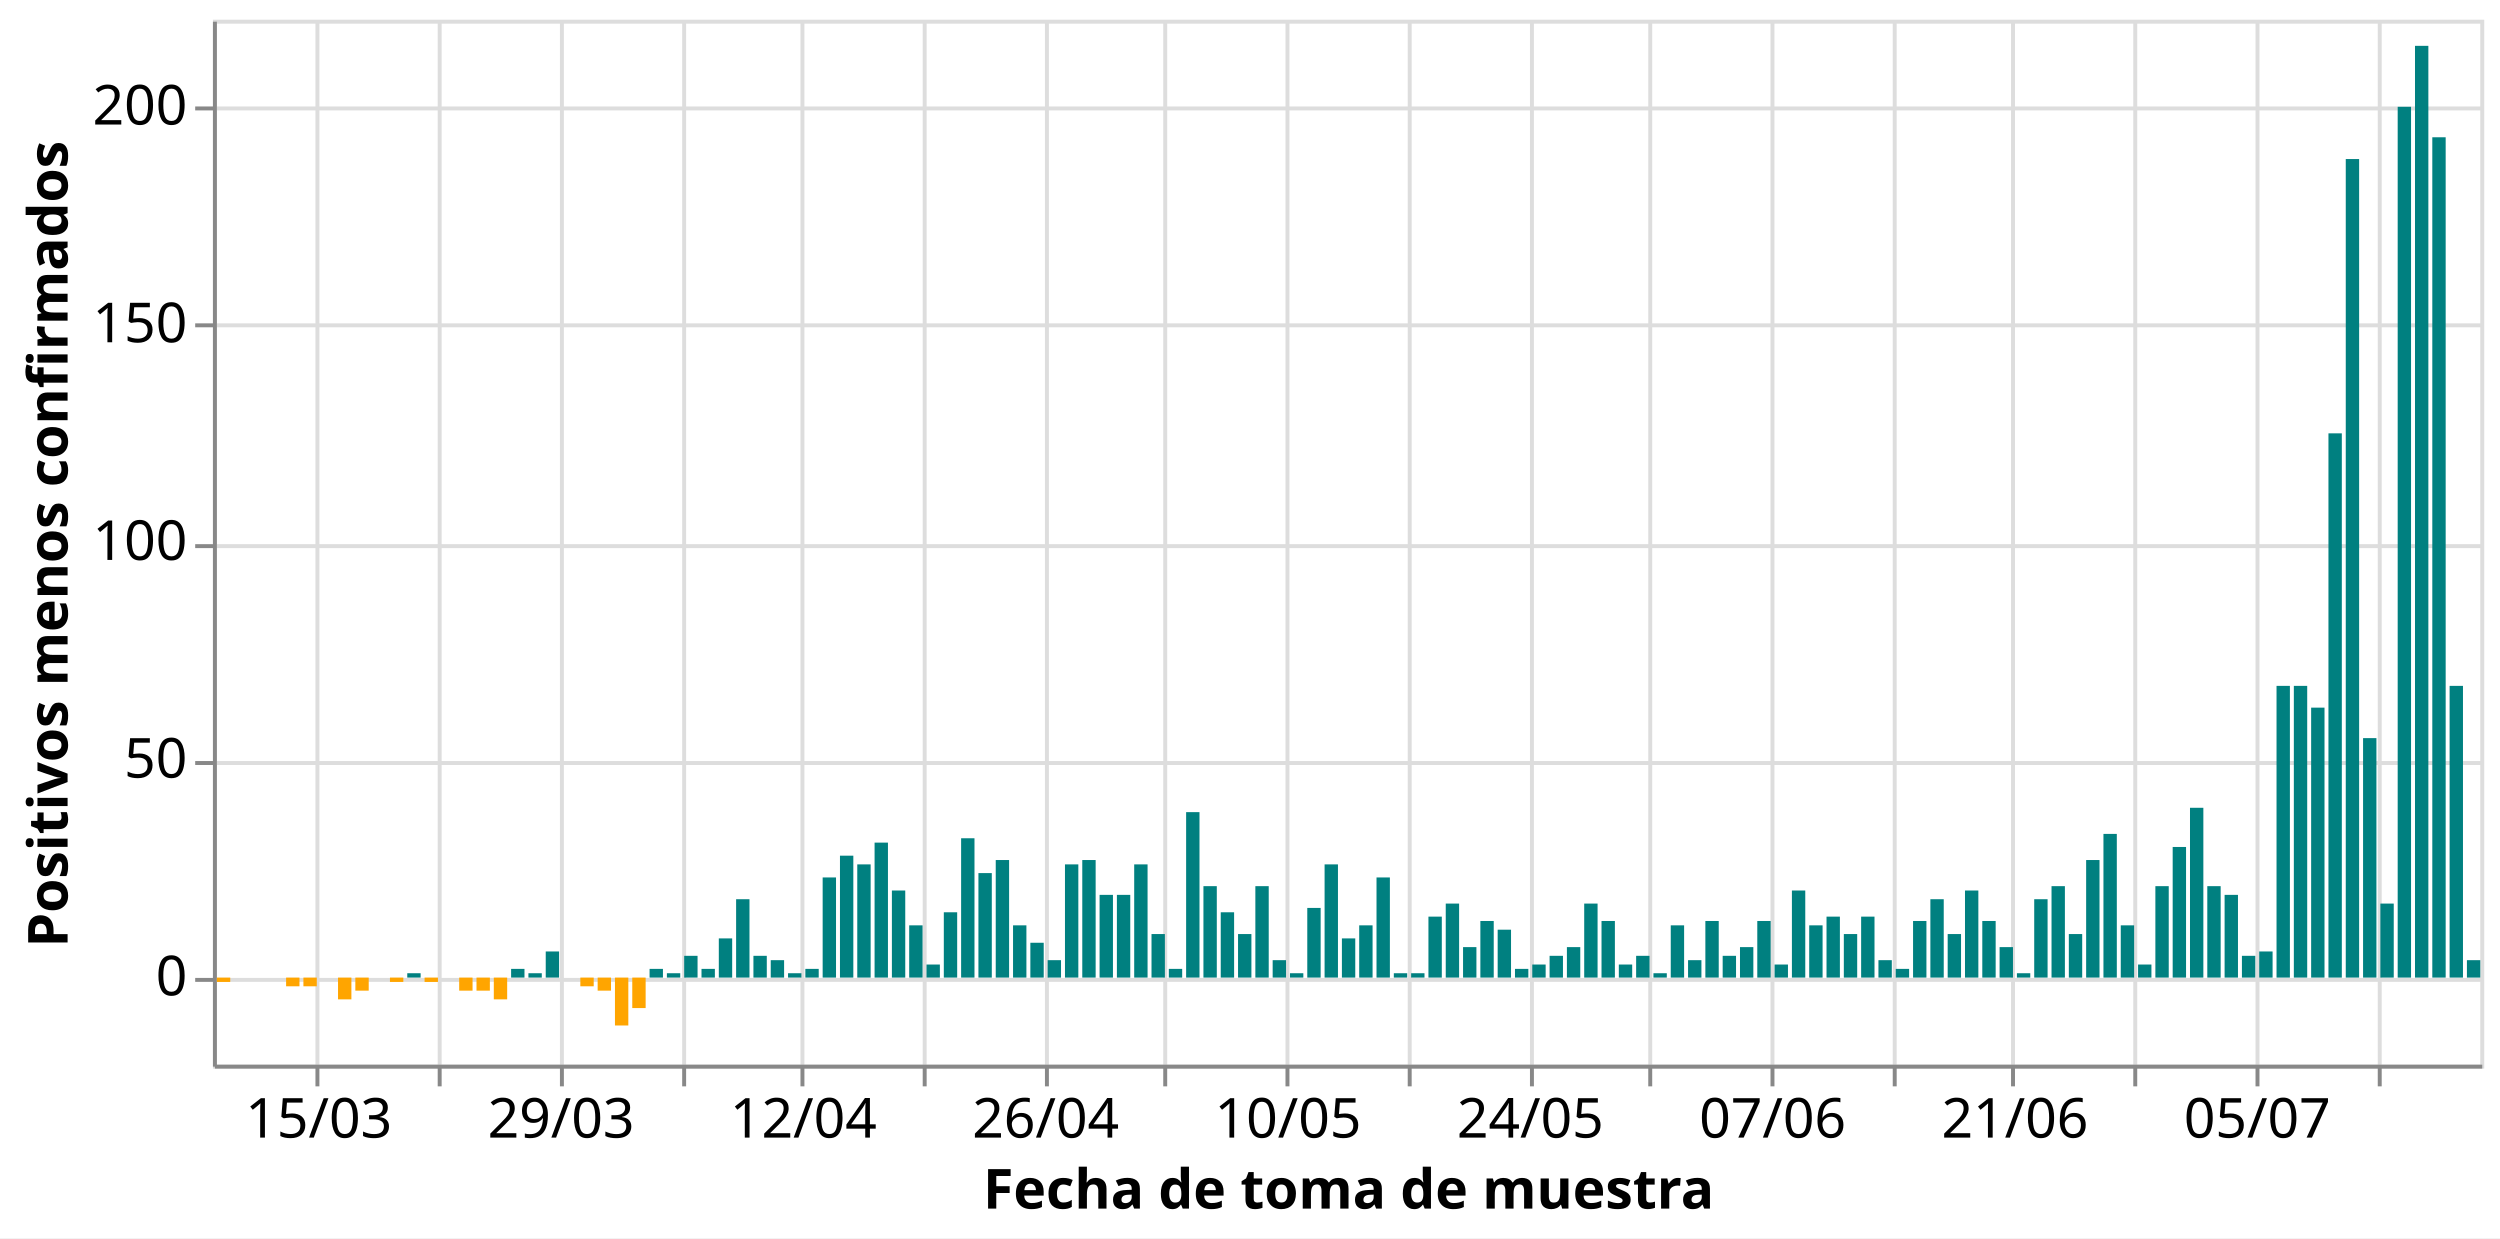
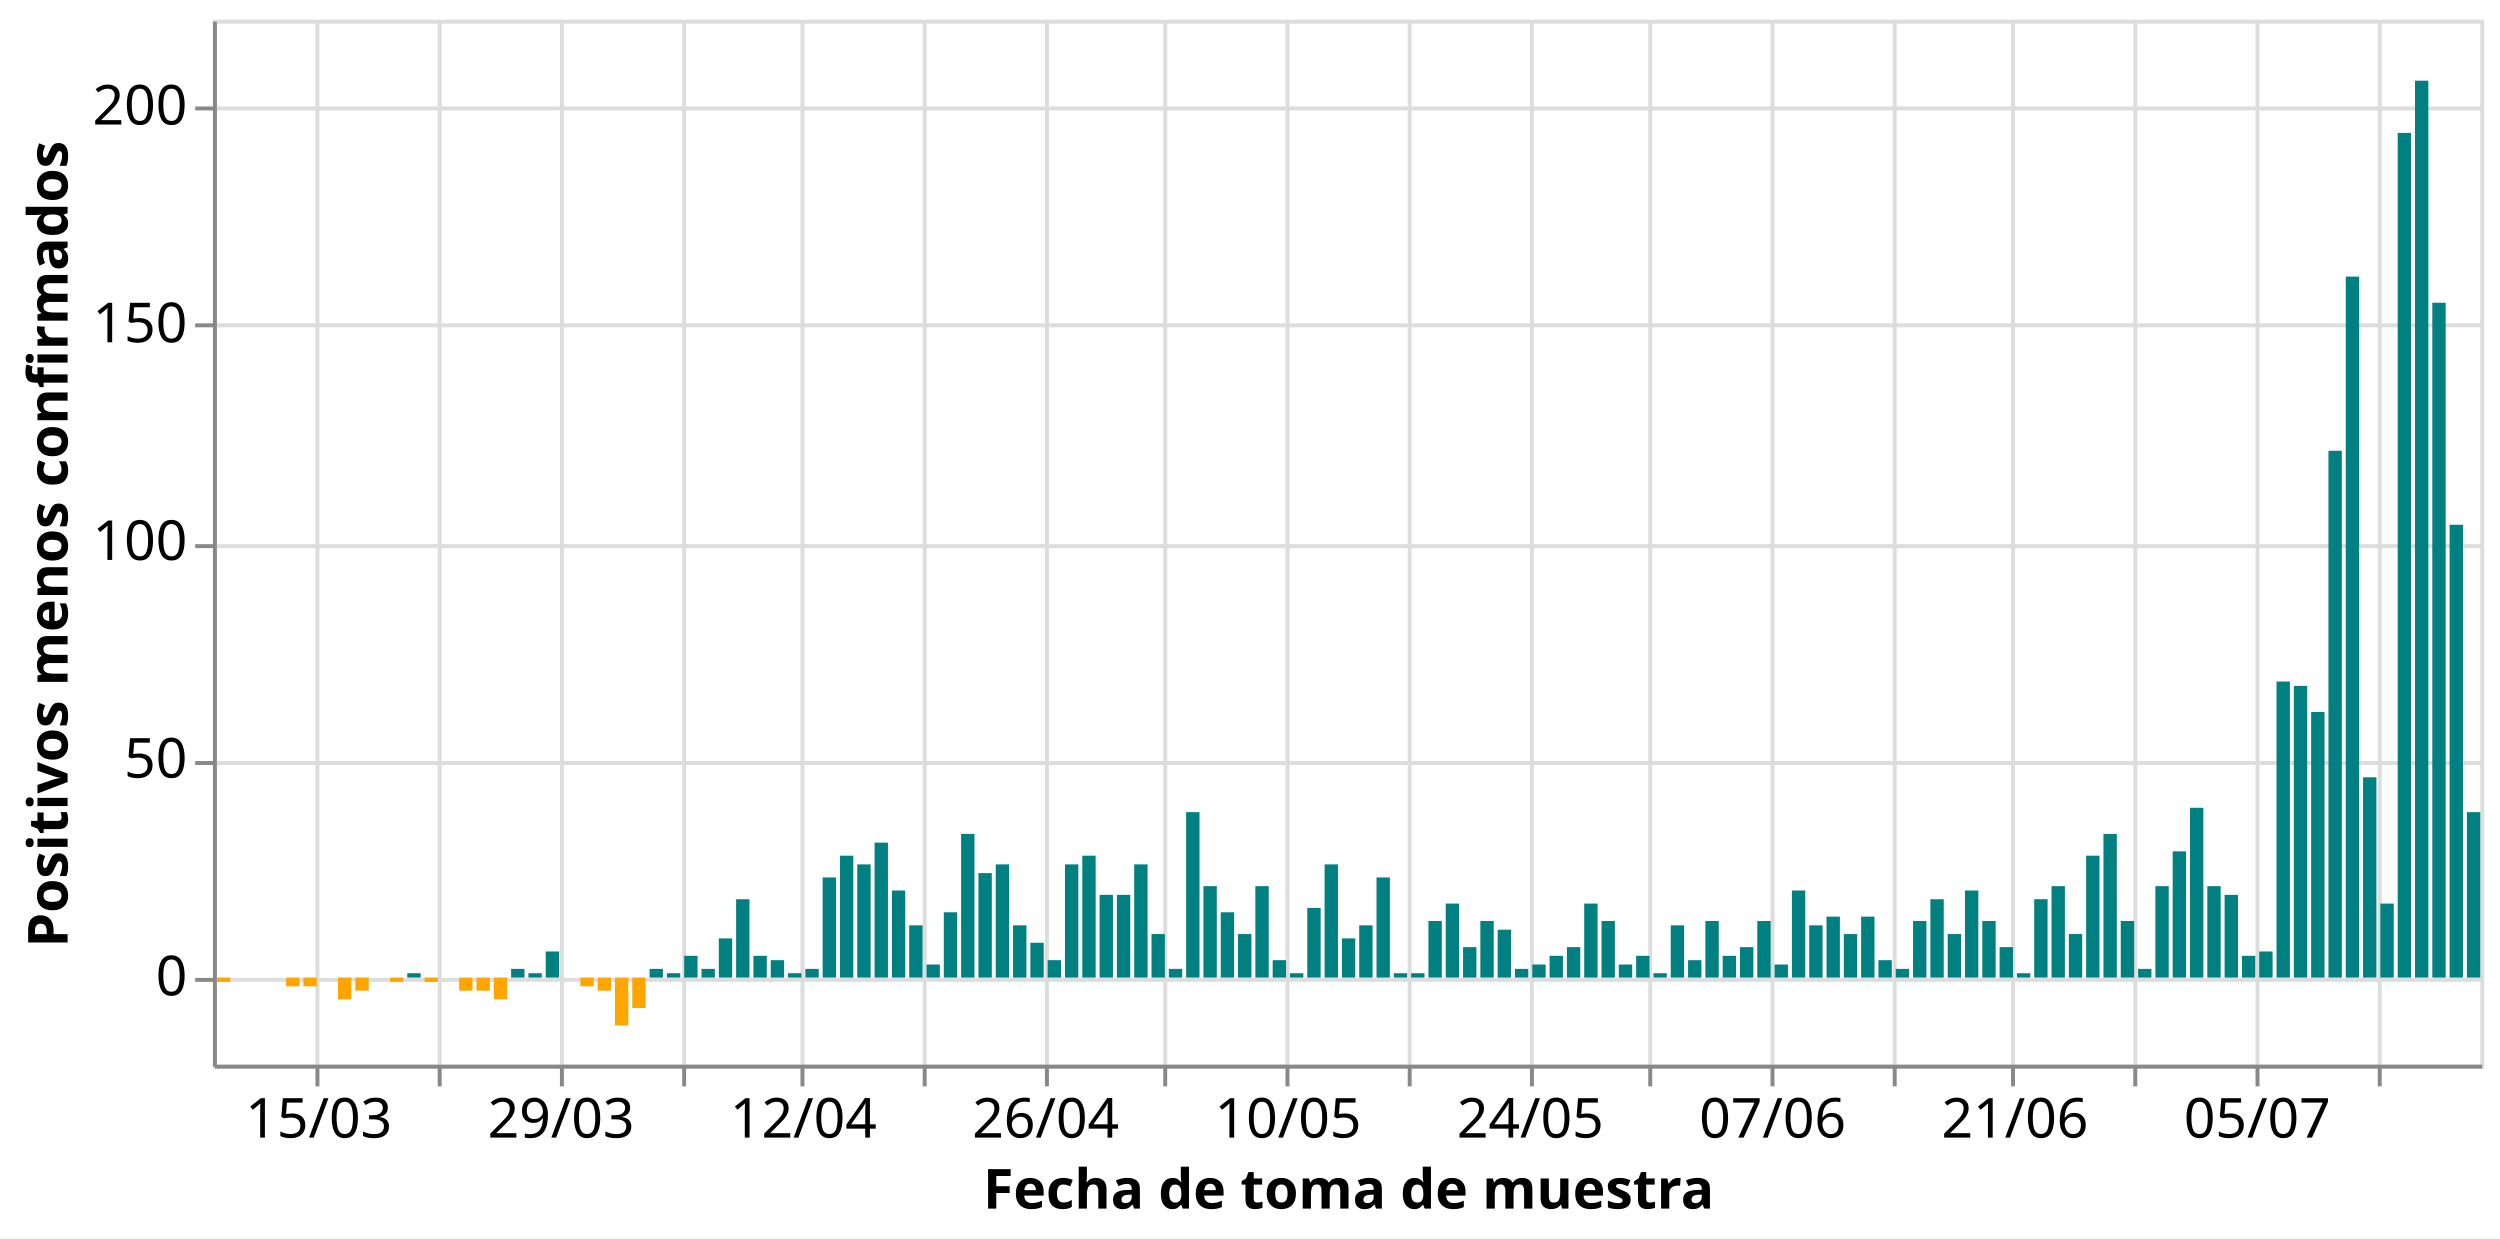
<svg xmlns="http://www.w3.org/2000/svg" class="marks" width="634" height="314" viewBox="0 0 634 314" version="1.1">
  <rect width="634" height="314" style="fill: white;" />
  <g transform="translate(54,5)">
    <g class="mark-group role-frame root">
      <g transform="translate(0,0)">
        <path class="background" d="M0.5,0.5h575v265h-575Z" style="fill: none; stroke: #ddd;" />
        <g>
          <g class="mark-group role-axis">
            <g transform="translate(0.5,265.5)">
              <path class="background" d="M0,0h0v0h0Z" style="pointer-events: none; fill: none;" />
              <g>
                <g class="mark-rule role-axis-grid" style="pointer-events: none;">
                  <line transform="translate(26,-265)" x2="0" y2="265" style="fill: none; stroke: #ddd; stroke-width: 1; opacity: 1;" />
                  <line transform="translate(57,-265)" x2="0" y2="265" style="fill: none; stroke: #ddd; stroke-width: 1; opacity: 1;" />
                  <line transform="translate(88,-265)" x2="0" y2="265" style="fill: none; stroke: #ddd; stroke-width: 1; opacity: 1;" />
                  <line transform="translate(119,-265)" x2="0" y2="265" style="fill: none; stroke: #ddd; stroke-width: 1; opacity: 1;" />
                  <line transform="translate(149,-265)" x2="0" y2="265" style="fill: none; stroke: #ddd; stroke-width: 1; opacity: 1;" />
                  <line transform="translate(180,-265)" x2="0" y2="265" style="fill: none; stroke: #ddd; stroke-width: 1; opacity: 1;" />
                  <line transform="translate(211,-265)" x2="0" y2="265" style="fill: none; stroke: #ddd; stroke-width: 1; opacity: 1;" />
                  <line transform="translate(241,-265)" x2="0" y2="265" style="fill: none; stroke: #ddd; stroke-width: 1; opacity: 1;" />
                  <line transform="translate(272,-265)" x2="0" y2="265" style="fill: none; stroke: #ddd; stroke-width: 1; opacity: 1;" />
                  <line transform="translate(303,-265)" x2="0" y2="265" style="fill: none; stroke: #ddd; stroke-width: 1; opacity: 1;" />
                  <line transform="translate(334,-265)" x2="0" y2="265" style="fill: none; stroke: #ddd; stroke-width: 1; opacity: 1;" />
                  <line transform="translate(364,-265)" x2="0" y2="265" style="fill: none; stroke: #ddd; stroke-width: 1; opacity: 1;" />
                  <line transform="translate(395,-265)" x2="0" y2="265" style="fill: none; stroke: #ddd; stroke-width: 1; opacity: 1;" />
                  <line transform="translate(426,-265)" x2="0" y2="265" style="fill: none; stroke: #ddd; stroke-width: 1; opacity: 1;" />
                  <line transform="translate(456,-265)" x2="0" y2="265" style="fill: none; stroke: #ddd; stroke-width: 1; opacity: 1;" />
                  <line transform="translate(487,-265)" x2="0" y2="265" style="fill: none; stroke: #ddd; stroke-width: 1; opacity: 1;" />
                  <line transform="translate(518,-265)" x2="0" y2="265" style="fill: none; stroke: #ddd; stroke-width: 1; opacity: 1;" />
                  <line transform="translate(549,-265)" x2="0" y2="265" style="fill: none; stroke: #ddd; stroke-width: 1; opacity: 1;" />
                </g>
              </g>
              <path class="foreground" d="" style="pointer-events: none; display: none; fill: none;" />
            </g>
          </g>
          <g class="mark-group role-axis">
            <g transform="translate(0.5,0.5)">
              <path class="background" d="M0,0h0v0h0Z" style="pointer-events: none; fill: none;" />
              <g>
                <g class="mark-rule role-axis-grid" style="pointer-events: none;">
                  <line transform="translate(0,243)" x2="575" y2="0" style="fill: none; stroke: #ddd; stroke-width: 1; opacity: 1;" />
                  <line transform="translate(0,188)" x2="575" y2="0" style="fill: none; stroke: #ddd; stroke-width: 1; opacity: 1;" />
                  <line transform="translate(0,133)" x2="575" y2="0" style="fill: none; stroke: #ddd; stroke-width: 1; opacity: 1;" />
                  <line transform="translate(0,77)" x2="575" y2="0" style="fill: none; stroke: #ddd; stroke-width: 1; opacity: 1;" />
                  <line transform="translate(0,22)" x2="575" y2="0" style="fill: none; stroke: #ddd; stroke-width: 1; opacity: 1;" />
                </g>
              </g>
              <path class="foreground" d="" style="pointer-events: none; display: none; fill: none;" />
            </g>
          </g>
          <g class="mark-group role-axis">
            <g transform="translate(0.5,265.5)">
              <path class="background" d="M0,0h0v0h0Z" style="pointer-events: none; fill: none;" />
              <g>
                <g class="mark-rule role-axis-tick" style="pointer-events: none;">
                  <line transform="translate(26,0)" x2="0" y2="5" style="fill: none; stroke: #888; stroke-width: 1; opacity: 1;" />
                  <line transform="translate(57,0)" x2="0" y2="5" style="fill: none; stroke: #888; stroke-width: 1; opacity: 1;" />
                  <line transform="translate(88,0)" x2="0" y2="5" style="fill: none; stroke: #888; stroke-width: 1; opacity: 1;" />
                  <line transform="translate(119,0)" x2="0" y2="5" style="fill: none; stroke: #888; stroke-width: 1; opacity: 1;" />
                  <line transform="translate(149,0)" x2="0" y2="5" style="fill: none; stroke: #888; stroke-width: 1; opacity: 1;" />
                  <line transform="translate(180,0)" x2="0" y2="5" style="fill: none; stroke: #888; stroke-width: 1; opacity: 1;" />
                  <line transform="translate(211,0)" x2="0" y2="5" style="fill: none; stroke: #888; stroke-width: 1; opacity: 1;" />
                  <line transform="translate(241,0)" x2="0" y2="5" style="fill: none; stroke: #888; stroke-width: 1; opacity: 1;" />
                  <line transform="translate(272,0)" x2="0" y2="5" style="fill: none; stroke: #888; stroke-width: 1; opacity: 1;" />
                  <line transform="translate(303,0)" x2="0" y2="5" style="fill: none; stroke: #888; stroke-width: 1; opacity: 1;" />
                  <line transform="translate(334,0)" x2="0" y2="5" style="fill: none; stroke: #888; stroke-width: 1; opacity: 1;" />
                  <line transform="translate(364,0)" x2="0" y2="5" style="fill: none; stroke: #888; stroke-width: 1; opacity: 1;" />
                  <line transform="translate(395,0)" x2="0" y2="5" style="fill: none; stroke: #888; stroke-width: 1; opacity: 1;" />
                  <line transform="translate(426,0)" x2="0" y2="5" style="fill: none; stroke: #888; stroke-width: 1; opacity: 1;" />
                  <line transform="translate(456,0)" x2="0" y2="5" style="fill: none; stroke: #888; stroke-width: 1; opacity: 1;" />
                  <line transform="translate(487,0)" x2="0" y2="5" style="fill: none; stroke: #888; stroke-width: 1; opacity: 1;" />
                  <line transform="translate(518,0)" x2="0" y2="5" style="fill: none; stroke: #888; stroke-width: 1; opacity: 1;" />
                  <line transform="translate(549,0)" x2="0" y2="5" style="fill: none; stroke: #888; stroke-width: 1; opacity: 1;" />
                </g>
                <g class="mark-text role-axis-label" style="pointer-events: none;">
                  <text text-anchor="middle" transform="translate(26.33588,18)" style="font-family: sans-serif; font-size: 14px; fill: #000; opacity: 1;">15/03</text>
                  <text text-anchor="middle" transform="translate(57.06107,18)" style="font-family: sans-serif; font-size: 14px; fill: #000; opacity: 0;">22/03</text>
                  <text text-anchor="middle" transform="translate(87.78626,18)" style="font-family: sans-serif; font-size: 14px; fill: #000; opacity: 1;">29/03</text>
                  <text text-anchor="middle" transform="translate(118.5115,18)" style="font-family: sans-serif; font-size: 14px; fill: #000; opacity: 0;">05/04</text>
                  <text text-anchor="middle" transform="translate(149.2366,18)" style="font-family: sans-serif; font-size: 14px; fill: #000; opacity: 1;">12/04</text>
                  <text text-anchor="middle" transform="translate(179.9618,18)" style="font-family: sans-serif; font-size: 14px; fill: #000; opacity: 0;">19/04</text>
                  <text text-anchor="middle" transform="translate(210.687,18)" style="font-family: sans-serif; font-size: 14px; fill: #000; opacity: 1;">26/04</text>
                  <text text-anchor="middle" transform="translate(241.4122,18)" style="font-family: sans-serif; font-size: 14px; fill: #000; opacity: 0;">03/05</text>
                  <text text-anchor="middle" transform="translate(272.1374,18)" style="font-family: sans-serif; font-size: 14px; fill: #000; opacity: 1;">10/05</text>
                  <text text-anchor="middle" transform="translate(302.8626,18)" style="font-family: sans-serif; font-size: 14px; fill: #000; opacity: 0;">17/05</text>
                  <text text-anchor="middle" transform="translate(333.5878,18)" style="font-family: sans-serif; font-size: 14px; fill: #000; opacity: 1;">24/05</text>
                  <text text-anchor="middle" transform="translate(364.313,18)" style="font-family: sans-serif; font-size: 14px; fill: #000; opacity: 0;">31/05</text>
                  <text text-anchor="middle" transform="translate(395.0382,18)" style="font-family: sans-serif; font-size: 14px; fill: #000; opacity: 1;">07/06</text>
                  <text text-anchor="middle" transform="translate(425.7634,18)" style="font-family: sans-serif; font-size: 14px; fill: #000; opacity: 0;">14/06</text>
                  <text text-anchor="middle" transform="translate(456.4885,18)" style="font-family: sans-serif; font-size: 14px; fill: #000; opacity: 1;">21/06</text>
                  <text text-anchor="middle" transform="translate(487.2137,18)" style="font-family: sans-serif; font-size: 14px; fill: #000; opacity: 0;">28/06</text>
                  <text text-anchor="middle" transform="translate(517.9389,18)" style="font-family: sans-serif; font-size: 14px; fill: #000; opacity: 1;">05/07</text>
                  <text text-anchor="middle" transform="translate(548.6641,18)" style="font-family: sans-serif; font-size: 14px; fill: #000; opacity: 0;">12/07</text>
                </g>
                <g class="mark-rule role-axis-domain" style="pointer-events: none;">
                  <line transform="translate(0,0)" x2="575" y2="0" style="fill: none; stroke: #888; stroke-width: 1; opacity: 1;" />
                </g>
                <g class="mark-text role-axis-title" style="pointer-events: none;">
                  <text text-anchor="middle" transform="translate(287.5,36)" style="font-family: sans-serif; font-size: 14px; font-weight: bold; fill: #000; opacity: 1;">Fecha de toma de muestra</text>
                </g>
              </g>
              <path class="foreground" d="" style="pointer-events: none; display: none; fill: none;" />
            </g>
          </g>
          <g class="mark-group role-axis">
            <g transform="translate(0.5,0.5)">
              <path class="background" d="M0,0h0v0h0Z" style="pointer-events: none; fill: none;" />
              <g>
                <g class="mark-rule role-axis-tick" style="pointer-events: none;">
                  <line transform="translate(0,243)" x2="-5" y2="0" style="fill: none; stroke: #888; stroke-width: 1; opacity: 1;" />
                  <line transform="translate(0,188)" x2="-5" y2="0" style="fill: none; stroke: #888; stroke-width: 1; opacity: 1;" />
                  <line transform="translate(0,133)" x2="-5" y2="0" style="fill: none; stroke: #888; stroke-width: 1; opacity: 1;" />
                  <line transform="translate(0,77)" x2="-5" y2="0" style="fill: none; stroke: #888; stroke-width: 1; opacity: 1;" />
                  <line transform="translate(0,22)" x2="-5" y2="0" style="fill: none; stroke: #888; stroke-width: 1; opacity: 1;" />
                </g>
                <g class="mark-text role-axis-label" style="pointer-events: none;">
                  <text text-anchor="end" transform="translate(-7,246.9167)" style="font-family: sans-serif; font-size: 14px; fill: #000; opacity: 1;">0</text>
                  <text text-anchor="end" transform="translate(-7,191.7083)" style="font-family: sans-serif; font-size: 14px; fill: #000; opacity: 1;">50</text>
                  <text text-anchor="end" transform="translate(-7,136.5)" style="font-family: sans-serif; font-size: 14px; fill: #000; opacity: 1;">100</text>
                  <text text-anchor="end" transform="translate(-7,81.29167)" style="font-family: sans-serif; font-size: 14px; fill: #000; opacity: 1;">150</text>
                  <text text-anchor="end" transform="translate(-7,26.08333)" style="font-family: sans-serif; font-size: 14px; fill: #000; opacity: 1;">200</text>
                </g>
                <g class="mark-rule role-axis-domain" style="pointer-events: none;">
                  <line transform="translate(0,265)" x2="0" y2="-265" style="fill: none; stroke: #888; stroke-width: 1; opacity: 1;" />
                </g>
                <g class="mark-text role-axis-title" style="pointer-events: none;">
                  <text text-anchor="middle" transform="translate(-34.3584,132.5) rotate(-90) translate(0,-3)" style="font-family: sans-serif; font-size: 14px; font-weight: bold; fill: #000; opacity: 1;">Positivos menos confirmados</text>
                </g>
              </g>
              <path class="foreground" d="" style="pointer-events: none; display: none; fill: none;" />
            </g>
          </g>
          <g class="mark-rect role-mark marks">
            <path d="M1,242.917h3.389v1.104h-3.389Z" style="fill: orange;" />
            <path d="M5.389,242.917h3.389v0h-3.389Z" style="fill: teal;" />
            <path d="M9.779,242.917h3.389v0h-3.389Z" style="fill: teal;" />
            <path d="M14.168,242.917h3.389v0h-3.389Z" style="fill: teal;" />
            <path d="M18.557,242.917h3.389v2.208h-3.389Z" style="fill: orange;" />
            <path d="M22.947,242.917h3.389v2.208h-3.389Z" style="fill: orange;" />
            <path d="M27.336,242.917h3.389v0h-3.389Z" style="fill: teal;" />
            <path d="M31.725,242.917h3.389v5.521h-3.389Z" style="fill: orange;" />
            <path d="M36.115,242.917h3.389v3.313h-3.389Z" style="fill: orange;" />
            <path d="M40.504,242.917h3.389v0h-3.389Z" style="fill: teal;" />
            <path d="M44.893,242.917h3.389v1.104h-3.389Z" style="fill: orange;" />
            <path d="M49.282,241.812h3.389v1.104h-3.389Z" style="fill: teal;" />
            <path d="M53.672,242.917h3.389v1.104h-3.389Z" style="fill: orange;" />
            <path d="M58.061,242.917h3.389v0h-3.389Z" style="fill: teal;" />
            <path d="M62.45,242.917h3.389v3.313h-3.389Z" style="fill: orange;" />
            <path d="M66.84,242.917h3.389v3.313h-3.389Z" style="fill: orange;" />
            <path d="M71.229,242.917h3.389v5.521h-3.389Z" style="fill: orange;" />
            <path d="M75.618,240.708h3.389v2.208h-3.389Z" style="fill: teal;" />
            <path d="M80.008,241.812h3.389v1.104h-3.389Z" style="fill: teal;" />
            <path d="M84.397,236.292h3.389v6.625h-3.389Z" style="fill: teal;" />
            <path d="M88.786,242.917h3.389v0h-3.389Z" style="fill: teal;" />
            <path d="M93.176,242.917h3.389v2.208h-3.389Z" style="fill: orange;" />
            <path d="M97.565,242.917h3.389v3.313h-3.389Z" style="fill: orange;" />
            <path d="M101.954,242.917h3.389v12.146h-3.389Z" style="fill: orange;" />
            <path d="M106.344,242.917h3.389v7.729h-3.389Z" style="fill: orange;" />
            <path d="M110.733,240.708h3.389v2.208h-3.389Z" style="fill: teal;" />
            <path d="M115.122,241.812h3.389v1.104h-3.389Z" style="fill: teal;" />
            <path d="M119.511,237.396h3.389v5.521h-3.389Z" style="fill: teal;" />
            <path d="M123.901,240.708h3.389v2.208h-3.389Z" style="fill: teal;" />
            <path d="M128.29,232.979h3.389v9.938h-3.389Z" style="fill: teal;" />
            <path d="M132.679,223.042h3.389v19.875h-3.389Z" style="fill: teal;" />
            <path d="M137.069,237.396h3.389v5.521h-3.389Z" style="fill: teal;" />
            <path d="M141.458,238.5h3.389v4.417h-3.389Z" style="fill: teal;" />
            <path d="M145.847,241.812h3.389v1.104h-3.389Z" style="fill: teal;" />
            <path d="M150.237,240.708h3.389v2.208h-3.389Z" style="fill: teal;" />
            <path d="M154.626,217.521h3.389v25.396h-3.389Z" style="fill: teal;" />
            <path d="M159.015,212h3.389v30.917h-3.389Z" style="fill: teal;" />
            <path d="M163.405,214.208h3.389v28.708h-3.389Z" style="fill: teal;" />
            <path d="M167.794,208.688h3.389v34.229h-3.389Z" style="fill: teal;" />
            <path d="M172.183,220.833h3.389v22.083h-3.389Z" style="fill: teal;" />
            <path d="M176.573,229.667h3.389v13.25h-3.389Z" style="fill: teal;" />
            <path d="M180.962,239.604h3.389v3.312h-3.389Z" style="fill: teal;" />
            <path d="M185.351,226.354h3.389v16.562h-3.389Z" style="fill: teal;" />
-             <path d="M189.74,207.583h3.389v35.333h-3.389Z" style="fill: teal;" />
+             <path d="M189.74,206.479h3.389v36.438h-3.389Z" style="fill: teal;" />
            <path d="M194.13,216.417h3.389v26.5h-3.389Z" style="fill: teal;" />
-             <path d="M198.519,213.104h3.389v29.812h-3.389Z" style="fill: teal;" />
+             <path d="M198.519,214.208h3.389v28.708h-3.389Z" style="fill: teal;" />
            <path d="M202.908,229.667h3.389v13.25h-3.389Z" style="fill: teal;" />
            <path d="M207.298,234.083h3.389v8.833h-3.389Z" style="fill: teal;" />
            <path d="M211.687,238.5h3.389v4.417h-3.389Z" style="fill: teal;" />
            <path d="M216.076,214.208h3.389v28.708h-3.389Z" style="fill: teal;" />
-             <path d="M220.466,213.104h3.389v29.812h-3.389Z" style="fill: teal;" />
+             <path d="M220.466,212h3.389v30.917h-3.389Z" style="fill: teal;" />
            <path d="M224.855,221.938h3.389v20.979h-3.389Z" style="fill: teal;" />
            <path d="M229.244,221.938h3.389v20.979h-3.389Z" style="fill: teal;" />
            <path d="M233.634,214.208h3.389v28.708h-3.389Z" style="fill: teal;" />
            <path d="M238.023,231.875h3.389v11.042h-3.389Z" style="fill: teal;" />
            <path d="M242.412,240.708h3.389v2.208h-3.389Z" style="fill: teal;" />
            <path d="M246.802,200.958h3.389v41.958h-3.389Z" style="fill: teal;" />
            <path d="M251.191,219.729h3.389v23.188h-3.389Z" style="fill: teal;" />
            <path d="M255.58,226.354h3.389v16.562h-3.389Z" style="fill: teal;" />
            <path d="M259.969,231.875h3.389v11.042h-3.389Z" style="fill: teal;" />
            <path d="M264.359,219.729h3.389v23.188h-3.389Z" style="fill: teal;" />
            <path d="M268.748,238.5h3.389v4.417h-3.389Z" style="fill: teal;" />
            <path d="M273.137,241.812h3.389v1.104h-3.389Z" style="fill: teal;" />
            <path d="M277.527,225.25h3.389v17.667h-3.389Z" style="fill: teal;" />
            <path d="M281.916,214.208h3.389v28.708h-3.389Z" style="fill: teal;" />
            <path d="M286.305,232.979h3.389v9.938h-3.389Z" style="fill: teal;" />
            <path d="M290.695,229.667h3.389v13.25h-3.389Z" style="fill: teal;" />
            <path d="M295.084,217.521h3.389v25.396h-3.389Z" style="fill: teal;" />
            <path d="M299.473,241.812h3.389v1.104h-3.389Z" style="fill: teal;" />
            <path d="M303.863,241.812h3.389v1.104h-3.389Z" style="fill: teal;" />
-             <path d="M308.252,227.458h3.389v15.458h-3.389Z" style="fill: teal;" />
+             <path d="M308.252,228.562h3.389v14.354h-3.389Z" style="fill: teal;" />
            <path d="M312.641,224.146h3.389v18.771h-3.389Z" style="fill: teal;" />
            <path d="M317.031,235.188h3.389v7.729h-3.389Z" style="fill: teal;" />
            <path d="M321.42,228.562h3.389v14.354h-3.389Z" style="fill: teal;" />
            <path d="M325.809,230.771h3.389v12.146h-3.389Z" style="fill: teal;" />
            <path d="M330.198,240.708h3.389v2.208h-3.389Z" style="fill: teal;" />
            <path d="M334.588,239.604h3.389v3.312h-3.389Z" style="fill: teal;" />
            <path d="M338.977,237.396h3.389v5.521h-3.389Z" style="fill: teal;" />
            <path d="M343.366,235.188h3.389v7.729h-3.389Z" style="fill: teal;" />
            <path d="M347.756,224.146h3.389v18.771h-3.389Z" style="fill: teal;" />
            <path d="M352.145,228.562h3.389v14.354h-3.389Z" style="fill: teal;" />
            <path d="M356.534,239.604h3.389v3.312h-3.389Z" style="fill: teal;" />
            <path d="M360.924,237.396h3.389v5.521h-3.389Z" style="fill: teal;" />
            <path d="M365.313,241.812h3.389v1.104h-3.389Z" style="fill: teal;" />
            <path d="M369.702,229.667h3.389v13.25h-3.389Z" style="fill: teal;" />
            <path d="M374.092,238.5h3.389v4.417h-3.389Z" style="fill: teal;" />
            <path d="M378.481,228.562h3.389v14.354h-3.389Z" style="fill: teal;" />
            <path d="M382.87,237.396h3.389v5.521h-3.389Z" style="fill: teal;" />
            <path d="M387.26,235.188h3.389v7.729h-3.389Z" style="fill: teal;" />
            <path d="M391.649,228.562h3.389v14.354h-3.389Z" style="fill: teal;" />
            <path d="M396.038,239.604h3.389v3.312h-3.389Z" style="fill: teal;" />
            <path d="M400.427,220.833h3.389v22.083h-3.389Z" style="fill: teal;" />
            <path d="M404.817,229.667h3.389v13.25h-3.389Z" style="fill: teal;" />
            <path d="M409.206,227.458h3.389v15.458h-3.389Z" style="fill: teal;" />
            <path d="M413.595,231.875h3.389v11.042h-3.389Z" style="fill: teal;" />
            <path d="M417.985,227.458h3.389v15.458h-3.389Z" style="fill: teal;" />
            <path d="M422.374,238.5h3.389v4.417h-3.389Z" style="fill: teal;" />
            <path d="M426.763,240.708h3.389v2.208h-3.389Z" style="fill: teal;" />
            <path d="M431.153,228.562h3.389v14.354h-3.389Z" style="fill: teal;" />
            <path d="M435.542,223.042h3.389v19.875h-3.389Z" style="fill: teal;" />
            <path d="M439.931,231.875h3.389v11.042h-3.389Z" style="fill: teal;" />
            <path d="M444.321,220.833h3.389v22.083h-3.389Z" style="fill: teal;" />
            <path d="M448.71,228.562h3.389v14.354h-3.389Z" style="fill: teal;" />
            <path d="M453.099,235.188h3.389v7.729h-3.389Z" style="fill: teal;" />
            <path d="M457.489,241.812h3.389v1.104h-3.389Z" style="fill: teal;" />
            <path d="M461.878,223.042h3.389v19.875h-3.389Z" style="fill: teal;" />
            <path d="M466.267,219.729h3.389v23.188h-3.389Z" style="fill: teal;" />
            <path d="M470.656,231.875h3.389v11.042h-3.389Z" style="fill: teal;" />
-             <path d="M475.046,213.104h3.389v29.812h-3.389Z" style="fill: teal;" />
+             <path d="M475.046,212h3.389v30.917h-3.389Z" style="fill: teal;" />
            <path d="M479.435,206.479h3.389v36.438h-3.389Z" style="fill: teal;" />
-             <path d="M483.824,229.667h3.389v13.25h-3.389Z" style="fill: teal;" />
-             <path d="M488.214,239.604h3.389v3.312h-3.389Z" style="fill: teal;" />
+             <path d="M483.824,228.562h3.389v14.354h-3.389Z" style="fill: teal;" />
+             <path d="M488.214,240.708h3.389v2.208h-3.389Z" style="fill: teal;" />
            <path d="M492.603,219.729h3.389v23.188h-3.389Z" style="fill: teal;" />
-             <path d="M496.992,209.792h3.389v33.125h-3.389Z" style="fill: teal;" />
+             <path d="M496.992,210.896h3.389v32.021h-3.389Z" style="fill: teal;" />
            <path d="M501.382,199.854h3.389v43.062h-3.389Z" style="fill: teal;" />
            <path d="M505.771,219.729h3.389v23.188h-3.389Z" style="fill: teal;" />
            <path d="M510.16,221.938h3.389v20.979h-3.389Z" style="fill: teal;" />
            <path d="M514.55,237.396h3.389v5.521h-3.389Z" style="fill: teal;" />
            <path d="M518.939,236.292h3.389v6.625h-3.389Z" style="fill: teal;" />
-             <path d="M523.328,168.938h3.389v73.979h-3.389Z" style="fill: teal;" />
+             <path d="M523.328,167.833h3.389v75.083h-3.389Z" style="fill: teal;" />
            <path d="M527.718,168.938h3.389v73.979h-3.389Z" style="fill: teal;" />
-             <path d="M532.107,174.458h3.389v68.458h-3.389Z" style="fill: teal;" />
-             <path d="M536.496,104.896h3.389v138.021h-3.389Z" style="fill: teal;" />
-             <path d="M540.885,35.333h3.389v207.583h-3.389Z" style="fill: teal;" />
-             <path d="M545.275,182.188h3.389v60.729h-3.389Z" style="fill: teal;" />
+             <path d="M532.107,175.562h3.389v67.354h-3.389Z" style="fill: teal;" />
+             <path d="M536.496,109.312h3.389v133.604h-3.389Z" style="fill: teal;" />
+             <path d="M540.885,65.146h3.389v177.771h-3.389Z" style="fill: teal;" />
+             <path d="M545.275,192.125h3.389v50.792h-3.389Z" style="fill: teal;" />
            <path d="M549.664,224.146h3.389v18.771h-3.389Z" style="fill: teal;" />
-             <path d="M554.053,22.083h3.389v220.833h-3.389Z" style="fill: teal;" />
-             <path d="M558.443,6.625h3.389v236.292h-3.389Z" style="fill: teal;" />
-             <path d="M562.832,29.813h3.389v213.104h-3.389Z" style="fill: teal;" />
-             <path d="M567.221,168.938h3.389v73.979h-3.389Z" style="fill: teal;" />
-             <path d="M571.611,238.5h3.389v4.417h-3.389Z" style="fill: teal;" />
+             <path d="M554.053,28.708h3.389v214.208h-3.389Z" style="fill: teal;" />
+             <path d="M558.443,15.458h3.389v227.458h-3.389Z" style="fill: teal;" />
+             <path d="M562.832,71.771h3.389v171.146h-3.389Z" style="fill: teal;" />
+             <path d="M567.221,128.083h3.389v114.833h-3.389Z" style="fill: teal;" />
+             <path d="M571.611,200.958h3.389v41.958h-3.389Z" style="fill: teal;" />
          </g>
        </g>
        <path class="foreground" d="" style="display: none; fill: none;" />
      </g>
    </g>
  </g>
</svg>
